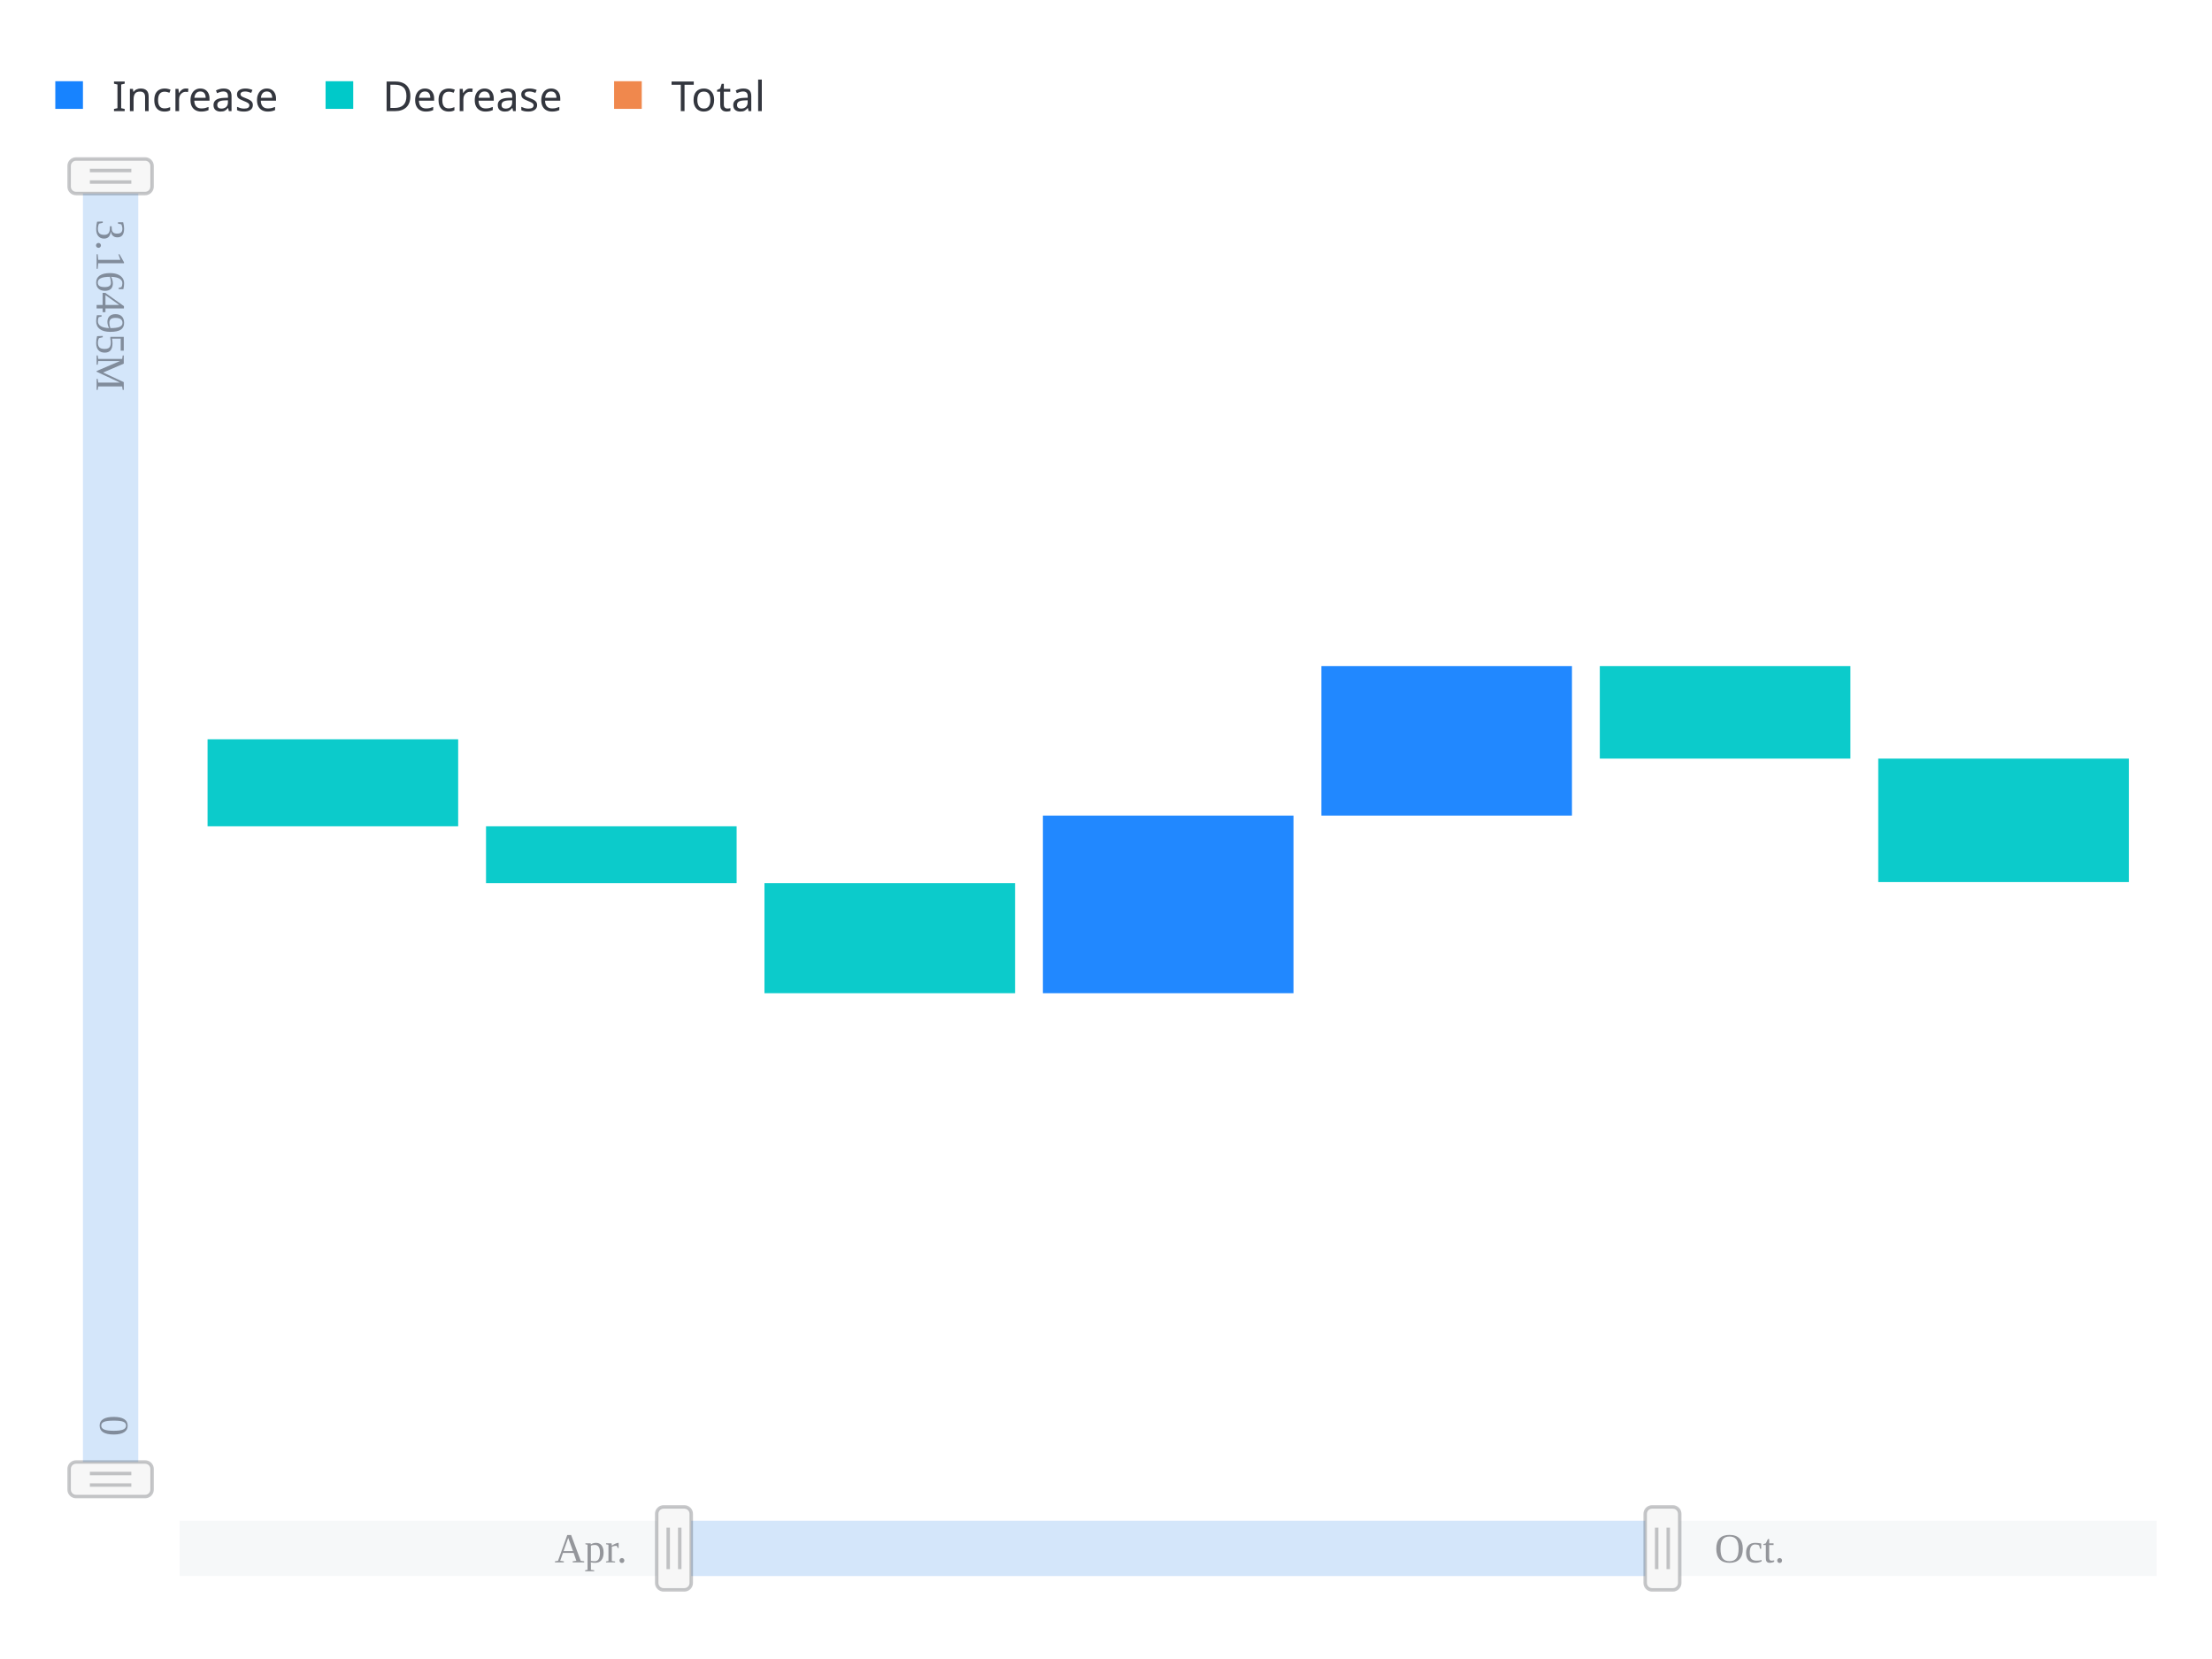
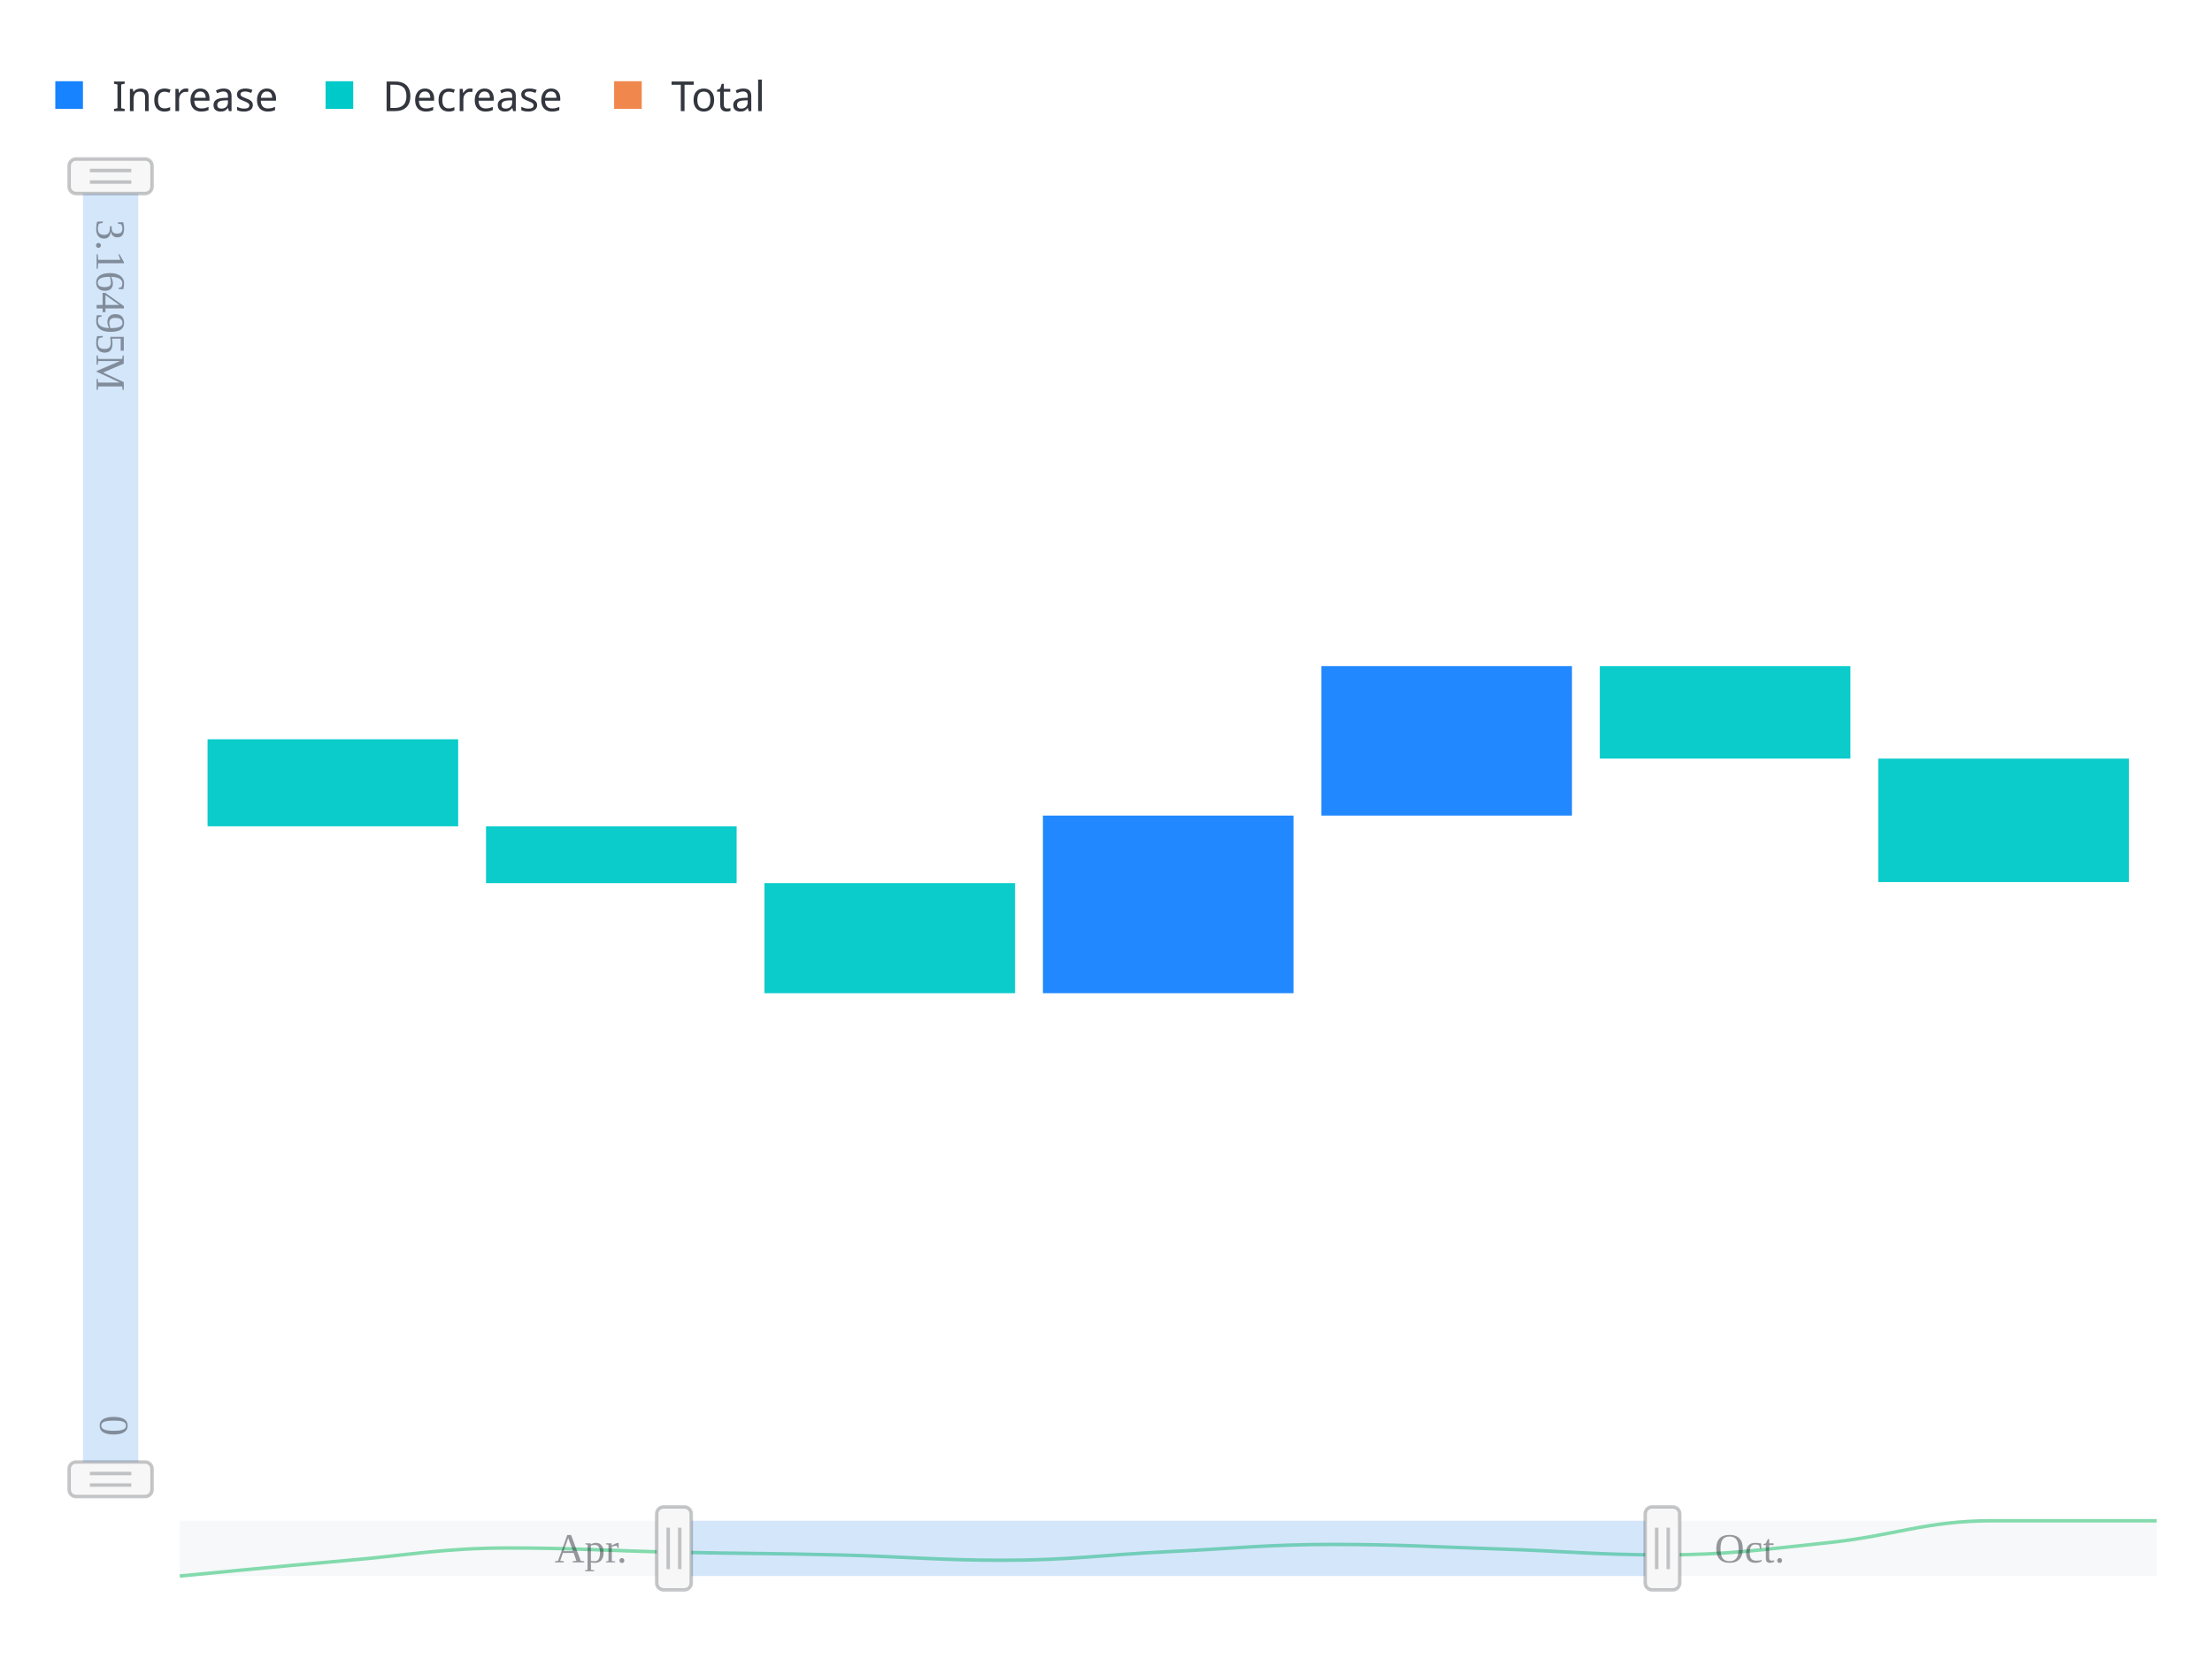
<svg xmlns="http://www.w3.org/2000/svg" width="640" height="480" color-interpolation-filters="sRGB" style="background: transparent;">
  <defs>
    <clipPath id="c" transform="matrix(1 0 0 1 -16 -16)">
      <use href="#a" transform="matrix(1 0 0 1 16 16)" />
    </clipPath>
    <clipPath id="d" transform="matrix(1 0 0 1 -52 -51)">
      <use href="#b" />
    </clipPath>
    <path id="b" width="572" height="377" x="52" y="51" fill="none" d="m52 51 572 0 0 377-572 0z" />
  </defs>
  <g>
    <g fill="none">
      <g fill="none" class="view">
        <g>
          <path width="640" height="480" x="0" y="0" fill="rgba(0,0,0,0)" d="m0 0 640 0 0 480-640 0z" class="area" />
        </g>
        <g>
          <path width="608" height="448" x="16" y="16" fill="rgba(0,0,0,0)" d="m16 16 608 0 0 448-608 0z" class="area" />
        </g>
        <g>
          <path width="572" height="377" x="52" y="51" fill="rgba(0,0,0,0)" d="m52 51 572 0 0 377-572 0z" class="area" />
        </g>
        <g>
          <path width="572" height="377" x="52" y="51" fill="rgba(0,0,0,0)" d="m52 51 572 0 0 377-572 0z" class="area" />
        </g>
        <g fill="none" class="component">
          <g fill="none" class="slider">
            <g>
              <path width="572" height="16" x="52" y="440" fill="rgba(65,97,128,1)" d="m52 440 572 0 0 16-572 0z" class="slider-track" opacity=".05" />
            </g>
            <g fill="none" class="slider-sparkline-group">
              <g fill="none" class="slider-sparkline">
                <g>
                  <path fill="none" class="container" />
                </g>
                <g fill="none" class="spark sparkline" transform="matrix(1 0 0 1 52 440)">
-                   <g fill="none" />
+                   <g fill="none">
+                     <g>
+                       <path fill="none" stroke="rgba(131,218,173,1)" stroke-width="1" d="M0 16c0 0 28.587-2.822 47.667-4.447 19.054-1.623 28.575-3.675 47.667-3.675 19.042 0 28.598.815 47.667 1.218 19.065.403 28.604.329 47.667.796 19.07.467 28.608 1.539 47.667 1.539 19.075 0 28.596-1.57 47.667-2.485 19.063-.915 28.594-2.091 47.667-2.091 19.061 0 28.603.69 47.667 1.294 19.069.604 28.619 1.727 47.667 1.727 19.086 0 28.659-1.53 47.667-3.498 19.126-1.981 28.515-6.377 47.667-6.377 18.982 0 47.667 0 47.667 0" class="line" />
+                     </g>
+                   </g>
                  <g fill="none" />
                </g>
              </g>
            </g>
            <g>
              <path width="572" height="16" x="52" y="440" fill="rgba(0,0,0,0)" d="m52 440 572 0 0 16-572 0z" class="slider-brush-area" />
            </g>
            <g fill="none" class="slider-foreground">
              <g transform="matrix(1 0 0 1 52 440)">
                <path width="143" height="16" fill="rgba(23,131,255,1)" fill-opacity=".15" d="m0 0 143 0 0 16-143 0z" class="slider-selection" visibility="hidden" />
              </g>
              <g transform="matrix(1 0 0 1 52 440)">
                <path width="286" height="16" x="143" fill="rgba(23,131,255,1)" fill-opacity=".15" d="m143 0 286 0 0 16-286 0z" class="slider-selection" visibility="visible" />
              </g>
              <g transform="matrix(1 0 0 1 52 440)">
                <path width="143" height="16" x="429" fill="rgba(23,131,255,1)" fill-opacity=".15" d="m429 0 143 0 0 16-143 0z" class="slider-selection" visibility="hidden" />
              </g>
              <g fill="none" class="slider-handle start-handle" transform="matrix(1 0 0 1 195 448)">
                <g fill="none" class="handle-icon-group">
                  <g fill="none" class="handle-icon">
                    <g>
                      <path width="10" height="24" x="-5" y="-12" fill="rgba(247,247,247,1)" stroke="rgba(29,33,41,1)" stroke-opacity=".25" stroke-width="1" d="m-3-12 6 0a2 2 0 0 1 2 2l0 20a2 2 0 0 1-2 2l-6 0a2 2 0 0 1-2-2l0-20a2 2 0 0 1 2-2z" class="handle-icon-rect" />
                      <g>
                        <line x1="-1.667" x2="-1.667" y1="-6" y2="6" fill="rgba(247,247,247,1)" stroke="rgba(29,33,41,1)" stroke-opacity=".25" stroke-width="1" class="handle-icon-line-1" />
                      </g>
                      <g>
                        <line x1="1.667" x2="1.667" y1="-6" y2="6" fill="rgba(247,247,247,1)" stroke="rgba(29,33,41,1)" stroke-opacity=".25" stroke-width="1" class="handle-icon-line-2" />
                      </g>
                    </g>
                  </g>
                </g>
                <g fill="none" class="handle-label-group">
                  <g>
                    <text x="-24.56" y="0" fill="rgba(29,33,41,1)" fill-opacity=".45" class="handle-label" dominant-baseline="central" dx=".5" dy="0" font-size="12" font-weight="normal" paint-order="stroke" style="transform:translate(0px, 0px);" text-anchor="middle">Apr.</text>
                  </g>
                </g>
              </g>
              <g fill="none" class="slider-handle end-handle" transform="matrix(1 0 0 1 481 448)">
                <g fill="none" class="handle-icon-group">
                  <g fill="none" class="handle-icon">
                    <g>
                      <path width="10" height="24" x="-5" y="-12" fill="rgba(247,247,247,1)" stroke="rgba(29,33,41,1)" stroke-opacity=".25" stroke-width="1" d="m-3-12 6 0a2 2 0 0 1 2 2l0 20a2 2 0 0 1-2 2l-6 0a2 2 0 0 1-2-2l0-20a2 2 0 0 1 2-2z" class="handle-icon-rect" />
                      <g>
                        <line x1="-1.667" x2="-1.667" y1="-6" y2="6" fill="rgba(247,247,247,1)" stroke="rgba(29,33,41,1)" stroke-opacity=".25" stroke-width="1" class="handle-icon-line-1" />
                      </g>
                      <g>
                        <line x1="1.667" x2="1.667" y1="-6" y2="6" fill="rgba(247,247,247,1)" stroke="rgba(29,33,41,1)" stroke-opacity=".25" stroke-width="1" class="handle-icon-line-2" />
                      </g>
                    </g>
                  </g>
                </g>
                <g fill="none" class="handle-label-group">
                  <g>
                    <text x="24.74" y="0" fill="rgba(29,33,41,1)" fill-opacity=".45" class="handle-label" dominant-baseline="central" dx=".5" dy="0" font-size="12" font-weight="normal" paint-order="stroke" style="transform:translate(0px, 0px);" text-anchor="middle">Oct.</text>
                  </g>
                </g>
              </g>
            </g>
          </g>
        </g>
        <g fill="none" class="component">
          <g fill="none" class="slider">
            <g>
              <path width="16" height="377" x="24" y="51" fill="rgba(65,97,128,1)" d="m24 51 16 0 0 377-16 0z" class="slider-track" opacity=".05" />
            </g>
            <g fill="none" class="slider-sparkline-group" />
            <g>
              <path width="16" height="377" x="24" y="51" fill="rgba(0,0,0,0)" d="m24 51 16 0 0 377-16 0z" class="slider-brush-area" />
            </g>
            <g fill="none" class="slider-foreground">
              <g transform="matrix(1 0 0 1 24 51)">
                <path width="16" fill="rgba(23,131,255,1)" fill-opacity=".15" class="slider-selection" visibility="hidden" />
              </g>
              <g transform="matrix(1 0 0 1 24 51)">
                <path width="16" height="377" fill="rgba(23,131,255,1)" fill-opacity=".15" d="m0 0 16 0 0 377-16 0z" class="slider-selection" visibility="visible" />
              </g>
              <g transform="matrix(1 0 0 1 24 51)">
                <path width="16" y="377" fill="rgba(23,131,255,1)" fill-opacity=".15" class="slider-selection" visibility="hidden" />
              </g>
              <g fill="none" class="slider-handle start-handle" transform="matrix(1 0 0 1 32 51)">
                <g fill="none" class="handle-icon-group">
                  <g fill="none" class="handle-icon">
                    <g transform="matrix(0 1 -1 0 0 0)">
                      <path width="10" height="24" x="-5" y="-12" fill="rgba(247,247,247,1)" stroke="rgba(29,33,41,1)" stroke-opacity=".25" stroke-width="1" d="m-3-12 6 0a2 2 0 0 1 2 2l0 20a2 2 0 0 1-2 2l-6 0a2 2 0 0 1-2-2l0-20a2 2 0 0 1 2-2z" class="handle-icon-rect" />
                      <g>
                        <line x1="-1.667" x2="-1.667" y1="-6" y2="6" fill="rgba(247,247,247,1)" stroke="rgba(29,33,41,1)" stroke-opacity=".25" stroke-width="1" class="handle-icon-line-1" />
                      </g>
                      <g>
                        <line x1="1.667" x2="1.667" y1="-6" y2="6" fill="rgba(247,247,247,1)" stroke="rgba(29,33,41,1)" stroke-opacity=".25" stroke-width="1" class="handle-icon-line-2" />
                      </g>
                    </g>
                  </g>
                </g>
                <g fill="none" class="handle-label-group">
                  <g transform="matrix(0 1 -1 0 12 12)">
                    <text x="0" y="12" fill="rgba(29,33,41,1)" fill-opacity=".45" class="handle-label" dominant-baseline="central" dx=".5" dy="0" font-size="12" font-weight="normal" paint-order="stroke" style="transform:translate(0px, 0px);" text-anchor="left">3.16495M</text>
                  </g>
                </g>
              </g>
              <g fill="none" class="slider-handle end-handle" transform="matrix(1 0 0 1 32 428)">
                <g fill="none" class="handle-icon-group">
                  <g fill="none" class="handle-icon">
                    <g transform="matrix(0 1 -1 0 0 0)">
                      <path width="10" height="24" x="-5" y="-12" fill="rgba(247,247,247,1)" stroke="rgba(29,33,41,1)" stroke-opacity=".25" stroke-width="1" d="m-3-12 6 0a2 2 0 0 1 2 2l0 20a2 2 0 0 1-2 2l-6 0a2 2 0 0 1-2-2l0-20a2 2 0 0 1 2-2z" class="handle-icon-rect" />
                      <g>
                        <line x1="-1.667" x2="-1.667" y1="-6" y2="6" fill="rgba(247,247,247,1)" stroke="rgba(29,33,41,1)" stroke-opacity=".25" stroke-width="1" class="handle-icon-line-1" />
                      </g>
                      <g>
                        <line x1="1.667" x2="1.667" y1="-6" y2="6" fill="rgba(247,247,247,1)" stroke="rgba(29,33,41,1)" stroke-opacity=".25" stroke-width="1" class="handle-icon-line-2" />
                      </g>
                    </g>
                  </g>
                </g>
                <g fill="none" class="handle-label-group">
                  <g transform="matrix(0 1 -1 0 -11 -13)">
                    <text x="0" y="-12" fill="rgba(29,33,41,1)" fill-opacity=".45" class="handle-label" dominant-baseline="central" dx=".5" dy="0" font-size="12" font-weight="normal" paint-order="stroke" style="transform:translate(0px, 0px);" text-anchor="end">0</text>
                  </g>
                </g>
              </g>
            </g>
          </g>
        </g>
        <g fill="none" class="component">
          <g fill="none" transform="matrix(1 0 0 1 16 16)">
            <g fill="none" class="legend-category">
              <g fill="none" class="legend-title-group">
                <g fill="none" class="legend-title" />
              </g>
              <g fill="none" class="legend-items-group">
                <g fill="none" class="legend-items">
                  <g fill="none" class="items-navigator">
                    <g fill="none" class="navigator-content-group" clip-path="url(#c)">
                      <g fill="none" class="navigator-play-window">
                        <g fill="none" class="items-item-page">
                          <g fill="none" class="items-item">
                            <g fill="none" class="legend-category-item-background-group">
                              <g>
                                <path width="66.2" height="23" fill="rgba(0,0,0,0)" d="m0 0 66.2 0 0 23-66.2 0z" class="legend-category-item-background" visibility="visible" />
                              </g>
                            </g>
                            <g fill="none" class="legend-category-item-marker-group" transform="matrix(.5 0 0 .5 4 11.5)">
                              <g>
                                <path fill="rgba(23,131,255,1)" stroke-width="0" d="m-8-8 16 0 0 16-16 0Z" class="legend-category-item-marker" visibility="visible" />
                              </g>
                            </g>
                            <g fill="none" class="legend-category-item-label-group" transform="matrix(1 0 0 1 16 11.5)">
                              <g>
                                <text fill="rgba(29,33,41,1)" fill-opacity=".9" stroke-width="1" class="legend-category-item-label" dominant-baseline="central" dx=".5" dy="0" font-family="sans-serif" font-size="12" font-style="normal" font-variant="normal" font-weight="normal" paint-order="stroke" style="transform:translate(0px, 0px);" text-anchor="left" visibility="visible">Increase</text>
                              </g>
                            </g>
                            <g fill="none" class="legend-category-item-value-group" />
                          </g>
                          <g fill="none" class="items-item" transform="matrix(1 0 0 1 78.2 0)">
                            <g fill="none" class="legend-category-item-background-group">
                              <g>
                                <path width="71.48" height="23" fill="rgba(0,0,0,0)" d="m0 0 71.48 0 0 23-71.48 0z" class="legend-category-item-background" visibility="visible" />
                              </g>
                            </g>
                            <g fill="none" class="legend-category-item-marker-group" transform="matrix(.5 0 0 .5 4 11.5)">
                              <g>
                                <path fill="rgba(0,201,201,1)" stroke-width="0" d="m-8-8 16 0 0 16-16 0Z" class="legend-category-item-marker" visibility="visible" />
                              </g>
                            </g>
                            <g fill="none" class="legend-category-item-label-group" transform="matrix(1 0 0 1 16 11.5)">
                              <g>
                                <text fill="rgba(29,33,41,1)" fill-opacity=".9" stroke-width="1" class="legend-category-item-label" dominant-baseline="central" dx=".5" dy="0" font-family="sans-serif" font-size="12" font-style="normal" font-variant="normal" font-weight="normal" paint-order="stroke" style="transform:translate(0px, 0px);" text-anchor="left" visibility="visible">Decrease</text>
                              </g>
                            </g>
                            <g fill="none" class="legend-category-item-value-group" />
                          </g>
                          <g fill="none" class="items-item" transform="matrix(1 0 0 1 161.68 0)">
                            <g fill="none" class="legend-category-item-background-group">
                              <g>
                                <path width="46.4" height="23" fill="rgba(0,0,0,0)" d="m0 0 46.4 0 0 23-46.4 0z" class="legend-category-item-background" visibility="visible" />
                              </g>
                            </g>
                            <g fill="none" class="legend-category-item-marker-group" transform="matrix(.5 0 0 .5 4 11.5)">
                              <g>
                                <path fill="rgba(240,136,77,1)" stroke-width="0" d="m-8-8 16 0 0 16-16 0Z" class="legend-category-item-marker" visibility="visible" />
                              </g>
                            </g>
                            <g fill="none" class="legend-category-item-label-group" transform="matrix(1 0 0 1 16 11.5)">
                              <g>
                                <text fill="rgba(29,33,41,1)" fill-opacity=".9" stroke-width="1" class="legend-category-item-label" dominant-baseline="central" dx=".5" dy="0" font-family="sans-serif" font-size="12" font-style="normal" font-variant="normal" font-weight="normal" paint-order="stroke" style="transform:translate(0px, 0px);" text-anchor="left" visibility="visible">Total</text>
                              </g>
                            </g>
                            <g fill="none" class="legend-category-item-value-group" />
                          </g>
                        </g>
                      </g>
                    </g>
                    <g fill="none" class="navigator-controller" />
                    <g>
                      <path id="a" width="208.08" height="23" fill="none" d="m0 0 208.08 0 0 23-208.08 0z" class="navigator-clip-path" />
                    </g>
                  </g>
                </g>
              </g>
            </g>
          </g>
        </g>
        <g clip-path="url(#d)" transform="matrix(1 0 0 1 52 51)">
          <path width="572" height="377" fill="rgba(0,0,0,0)" d="m0 0 572 0 0 377-572 0z" class="plot" />
          <g fill="none" class="main-layer">
            <g>
              <path width="72.507" height="25.18" x="8.056" y="162.894" fill="rgba(0,201,201,1)" fill-opacity=".95" stroke="rgba(0,201,201,1)" stroke-width="0" d="m8.056 162.894 72.507 0 0 25.18-72.507 0z" class="element" />
            </g>
            <g>
              <path width="72.507" height="16.454" x="88.62" y="188.074" fill="rgba(0,201,201,1)" fill-opacity=".95" stroke="rgba(0,201,201,1)" stroke-width="0" d="m88.62 188.074 72.507 0 0 16.454-72.507 0z" class="element" />
            </g>
            <g>
              <path width="72.507" height="31.833" x="169.183" y="204.528" fill="rgba(0,201,201,1)" fill-opacity=".95" stroke="rgba(0,201,201,1)" stroke-width="0" d="m169.183 204.528 72.507 0 0 31.833-72.507 0z" class="element" />
            </g>
            <g>
              <path width="72.507" height="51.388" x="249.746" y="184.973" fill="rgba(23,131,255,1)" fill-opacity=".95" stroke="rgba(23,131,255,1)" stroke-width="0" d="m249.746 184.973 72.507 0 0 51.388-72.507 0z" class="element" />
            </g>
            <g>
              <path width="72.507" height="43.242" x="330.31" y="141.731" fill="rgba(23,131,255,1)" fill-opacity=".95" stroke="rgba(23,131,255,1)" stroke-width="0" d="m330.31 141.731 72.507 0 0 43.242-72.507 0z" class="element" />
            </g>
            <g>
              <path width="72.507" height="26.758" x="410.873" y="141.731" fill="rgba(0,201,201,1)" fill-opacity=".95" stroke="rgba(0,201,201,1)" stroke-width="0" d="m410.873 141.731 72.507 0 0 26.758-72.507 0z" class="element" />
            </g>
            <g>
              <path width="72.507" height="35.719" x="491.437" y="168.49" fill="rgba(0,201,201,1)" fill-opacity=".95" stroke="rgba(0,201,201,1)" stroke-width="0" d="m491.437 168.49 72.507 0 0 35.719-72.507 0z" class="element" />
            </g>
          </g>
          <g fill="none" class="label-layer" />
        </g>
      </g>
    </g>
  </g>
</svg>
